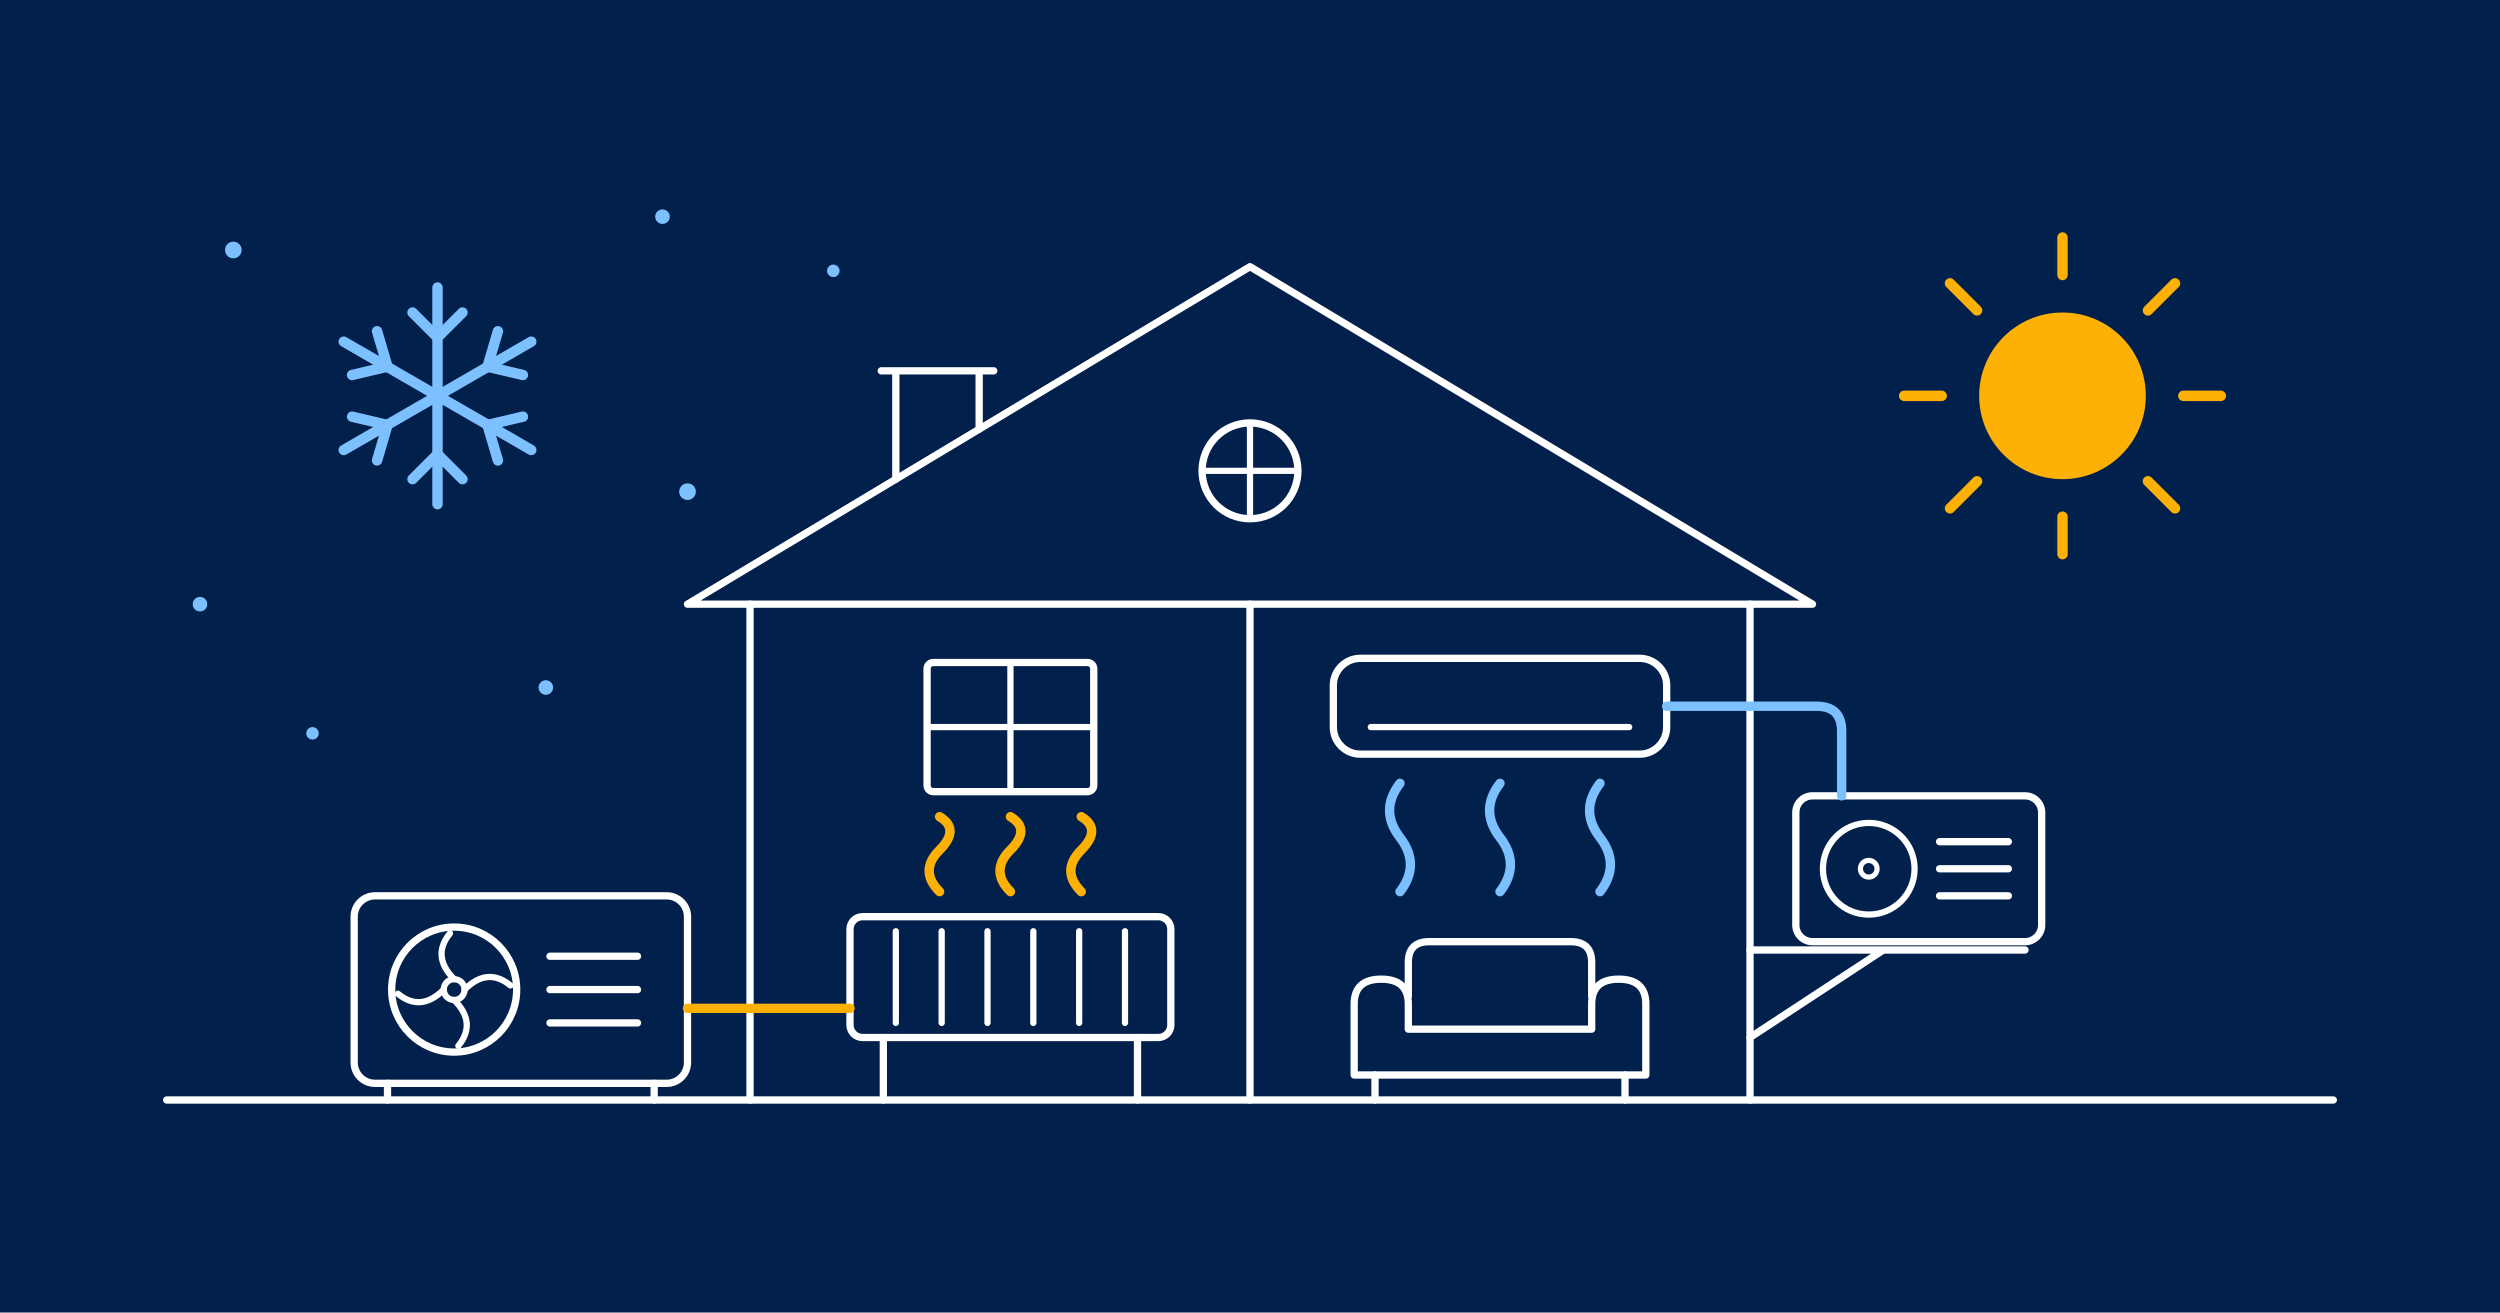
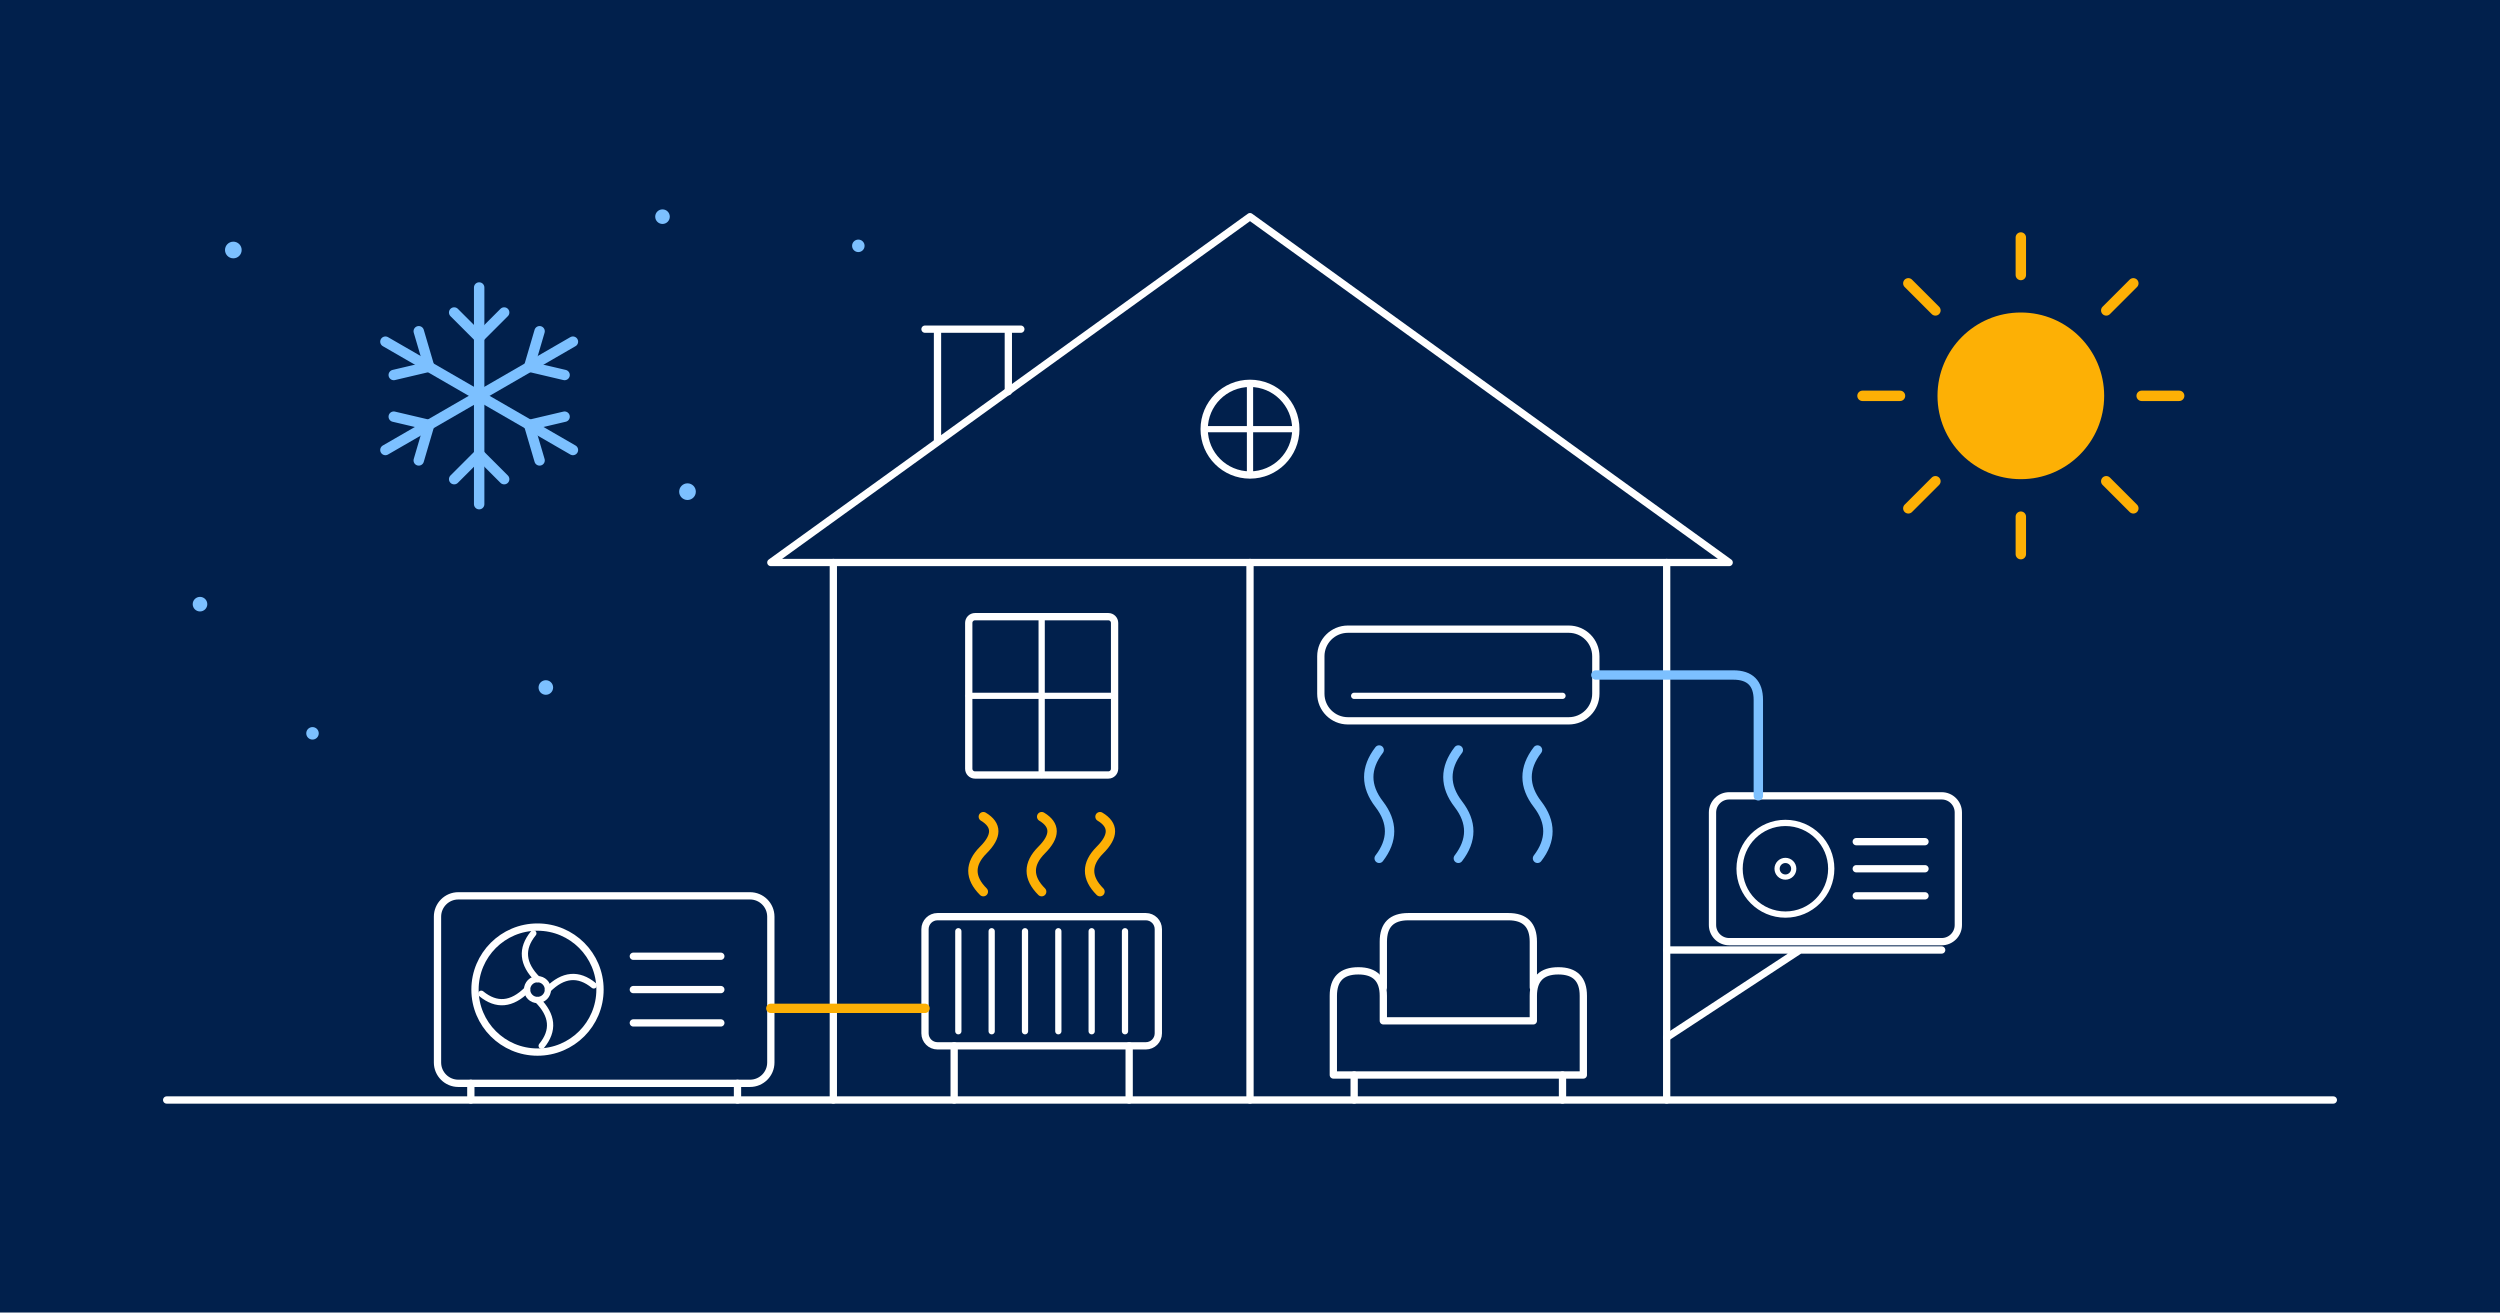
<svg xmlns="http://www.w3.org/2000/svg" width="1200" height="630" viewBox="0 0 1200 630">
  <rect width="1200" height="630" fill="#01204C" />
  <g fill="none" stroke="#FFFFFF" stroke-width="3.5" stroke-linecap="round" stroke-linejoin="round">
    <path d="M80,528 L1120,528" />
-     <path d="M430,230 L430,178 L470,178 L470,206 M423,178 L477,178" />
-     <path d="M330,290 L600,128 L870,290 Z" />
-     <path d="M360,290 L360,528 M840,290 L840,528" />
-     <path d="M600,290 L600,528" />
-     <circle cx="600" cy="226" r="23" />
-     <path d="M600,203 L600,249 M577,226 L623,226" stroke-width="3" />
-     <rect x="445" y="318" width="80" height="62" rx="3" />
-     <path d="M485,318 L485,380 M445,349 L525,349" stroke-width="3" />
-     <rect x="408" y="440" width="154" height="58" rx="6" />
-     <path d="M430,447 L430,491 M452,447 L452,491 M474,447 L474,491 M496,447 L496,491 M518,447 L518,491 M540,447 L540,491" stroke-width="3" />
-     <path d="M424,498 L424,528 M546,498 L546,528" />
-     <rect x="170" y="430" width="160" height="90" rx="10" />
-     <circle cx="218" cy="475" r="30" />
-     <circle cx="218" cy="475" r="5" stroke-width="3" />
-     <path d="M218,470 Q207,459 216,448 M223,475 Q234,464 245,473 M218,480 Q229,491 220,502 M213,475 Q202,486 191,477" stroke-width="3" />
-     <path d="M264,459 L306,459 M264,475 L306,475 M264,491 L306,491" />
-     <path d="M186,520 L186,528 M314,520 L314,528" />
-     <rect x="640" y="316" width="160" height="46" rx="13" />
-     <path d="M658,349 L782,349" stroke-width="3" />
-     <path d="M650,516 L650,482 Q650,470 663,470 Q676,470 676,482 L676,494 L764,494 L764,482 Q764,470 777,470 Q790,470 790,482 L790,516 Z" />
-     <path d="M676,478 L676,462 Q676,452 686,452 L754,452 Q764,452 764,462 L764,478" />
-     <path d="M660,516 L660,528 M780,516 L780,528" />
-     <rect x="862" y="382" width="118" height="70" rx="8" />
-     <circle cx="897" cy="417" r="22" stroke-width="3" />
-     <circle cx="897" cy="417" r="4" stroke-width="2.5" />
-     <path d="M931,404 L964,404 M931,417 L964,417 M931,430 L964,430" />
-     <path d="M840,456 L972,456 M840,498 L904,456" />
+     <path d="M450,212 L450,158 L484,158 L484,188 M444,158 L490,158" />
+     <path d="M370,270 L600,104 L830,270 Z" />
+     <path d="M400,270 L400,528 M800,270 L800,528" />
+     <path d="M600,270 L600,528" />
+     <circle cx="600" cy="206" r="22" />
+     <path d="M600,184 L600,228 M578,206 L622,206" stroke-width="3" />
+     <rect x="465" y="296" width="70" height="76" rx="3" />
+     <path d="M500,296 L500,372 M465,334 L535,334" stroke-width="3" />
+     <rect x="444" y="440" width="112" height="62" rx="6" />
+     <path d="M460,447 L460,495 M476,447 L476,495 M492,447 L492,495 M508,447 L508,495 M524,447 L524,495 M540,447 L540,495" stroke-width="3" />
+     <path d="M458,502 L458,528 M542,502 L542,528" />
+     <g transform="translate(40,0)">
+       <rect x="170" y="430" width="160" height="90" rx="10" />
+       <circle cx="218" cy="475" r="30" />
+       <circle cx="218" cy="475" r="5" stroke-width="3" />
+       <path d="M218,470 Q207,459 216,448 M223,475 Q234,464 245,473 M218,480 Q229,491 220,502 M213,475 Q202,486 191,477" stroke-width="3" />
+       <path d="M264,459 L306,459 M264,475 L306,475 M264,491 L306,491" />
+       <path d="M186,520 L186,528 M314,520 L314,528" />
+     </g>
+     <rect x="634" y="302" width="132" height="44" rx="13" />
+     <path d="M650,334 L750,334" stroke-width="3" />
+     <path d="M640,516 L640,478 Q640,466 652,466 Q664,466 664,478 L664,490 L736,490 L736,478 Q736,466 748,466 Q760,466 760,478 L760,516 Z" />
+     <path d="M664,474 L664,452 Q664,440 676,440 L724,440 Q736,440 736,452 L736,474" />
+     <path d="M650,516 L650,528 M750,516 L750,528" />
+     <g transform="translate(-40,0)">
+       <rect x="862" y="382" width="118" height="70" rx="8" />
+       <circle cx="897" cy="417" r="22" stroke-width="3" />
+       <circle cx="897" cy="417" r="4" stroke-width="2.5" />
+       <path d="M931,404 L964,404 M931,417 L964,417 M931,430 L964,430" />
+       <path d="M840,456 L972,456 M840,498 L904,456" />
+     </g>
  </g>
  <g fill="none" stroke="#FDB005" stroke-width="4.5" stroke-linecap="round" stroke-linejoin="round">
-     <path d="M330,484 L408,484" />
-     <path d="M451,428 Q441,418 451,408 Q461,398 451,392" />
-     <path d="M485,428 Q475,418 485,408 Q495,398 485,392" />
-     <path d="M519,428 Q509,418 519,408 Q529,398 519,392" />
+     <path d="M370,484 L444,484" />
+     <path d="M472,428 Q462,418 472,408 Q482,398 472,392" />
+     <path d="M500,428 Q490,418 500,408 Q510,398 500,392" />
+     <path d="M528,428 Q518,418 528,408 Q538,398 528,392" />
  </g>
  <g fill="none" stroke="#7CC0FF" stroke-width="4.5" stroke-linecap="round" stroke-linejoin="round">
-     <path d="M800,339 L872,339 Q884,339 884,351 L884,382" />
-     <path d="M672,376 Q662,389 672,402 Q682,415 672,428" />
-     <path d="M720,376 Q710,389 720,402 Q730,415 720,428" />
-     <path d="M768,376 Q758,389 768,402 Q778,415 768,428" />
+     <path d="M766,324 L832,324 Q844,324 844,336 L844,382" />
+     <path d="M662,360 Q652,373 662,386 Q672,399 662,412" />
+     <path d="M700,360 Q690,373 700,386 Q710,399 700,412" />
+     <path d="M738,360 Q728,373 738,386 Q748,399 738,412" />
  </g>
-   <g transform="translate(210,190)" fill="none" stroke="#7CC0FF" stroke-width="5" stroke-linecap="round" stroke-linejoin="round">
+   <g transform="translate(230,190)" fill="none" stroke="#7CC0FF" stroke-width="5" stroke-linecap="round" stroke-linejoin="round">
    <path d="M0,-52 L0,52" />
    <path d="M-45,-26 L45,26" />
    <path d="M-45,26 L45,-26" />
    <path d="M-12,-40 L0,-28 L12,-40 M-12,40 L0,28 L12,40" />
    <path d="M-41,-10 L-24,-14 L-29,-31 M41,10 L24,14 L29,31" />
    <path d="M-41,10 L-24,14 L-29,31 M41,-10 L24,-14 L29,-31" />
  </g>
  <g fill="#7CC0FF">
    <circle cx="112" cy="120" r="4" />
    <circle cx="318" cy="104" r="3.5" />
    <circle cx="96" cy="290" r="3.5" />
    <circle cx="330" cy="236" r="4" />
    <circle cx="150" cy="352" r="3" />
    <circle cx="262" cy="330" r="3.5" />
-     <circle cx="400" cy="130" r="3" />
+     <circle cx="412" cy="118" r="3" />
  </g>
-   <g transform="translate(990,190)">
+   <g transform="translate(970,190)">
    <circle r="40" fill="#FDB005" />
    <g fill="none" stroke="#FDB005" stroke-width="5" stroke-linecap="round">
      <path d="M0,-58 L0,-76 M0,58 L0,76 M-58,0 L-76,0 M58,0 L76,0" />
      <path d="M41,-41 L54,-54 M-41,41 L-54,54 M41,41 L54,54 M-41,-41 L-54,-54" />
    </g>
  </g>
</svg>
